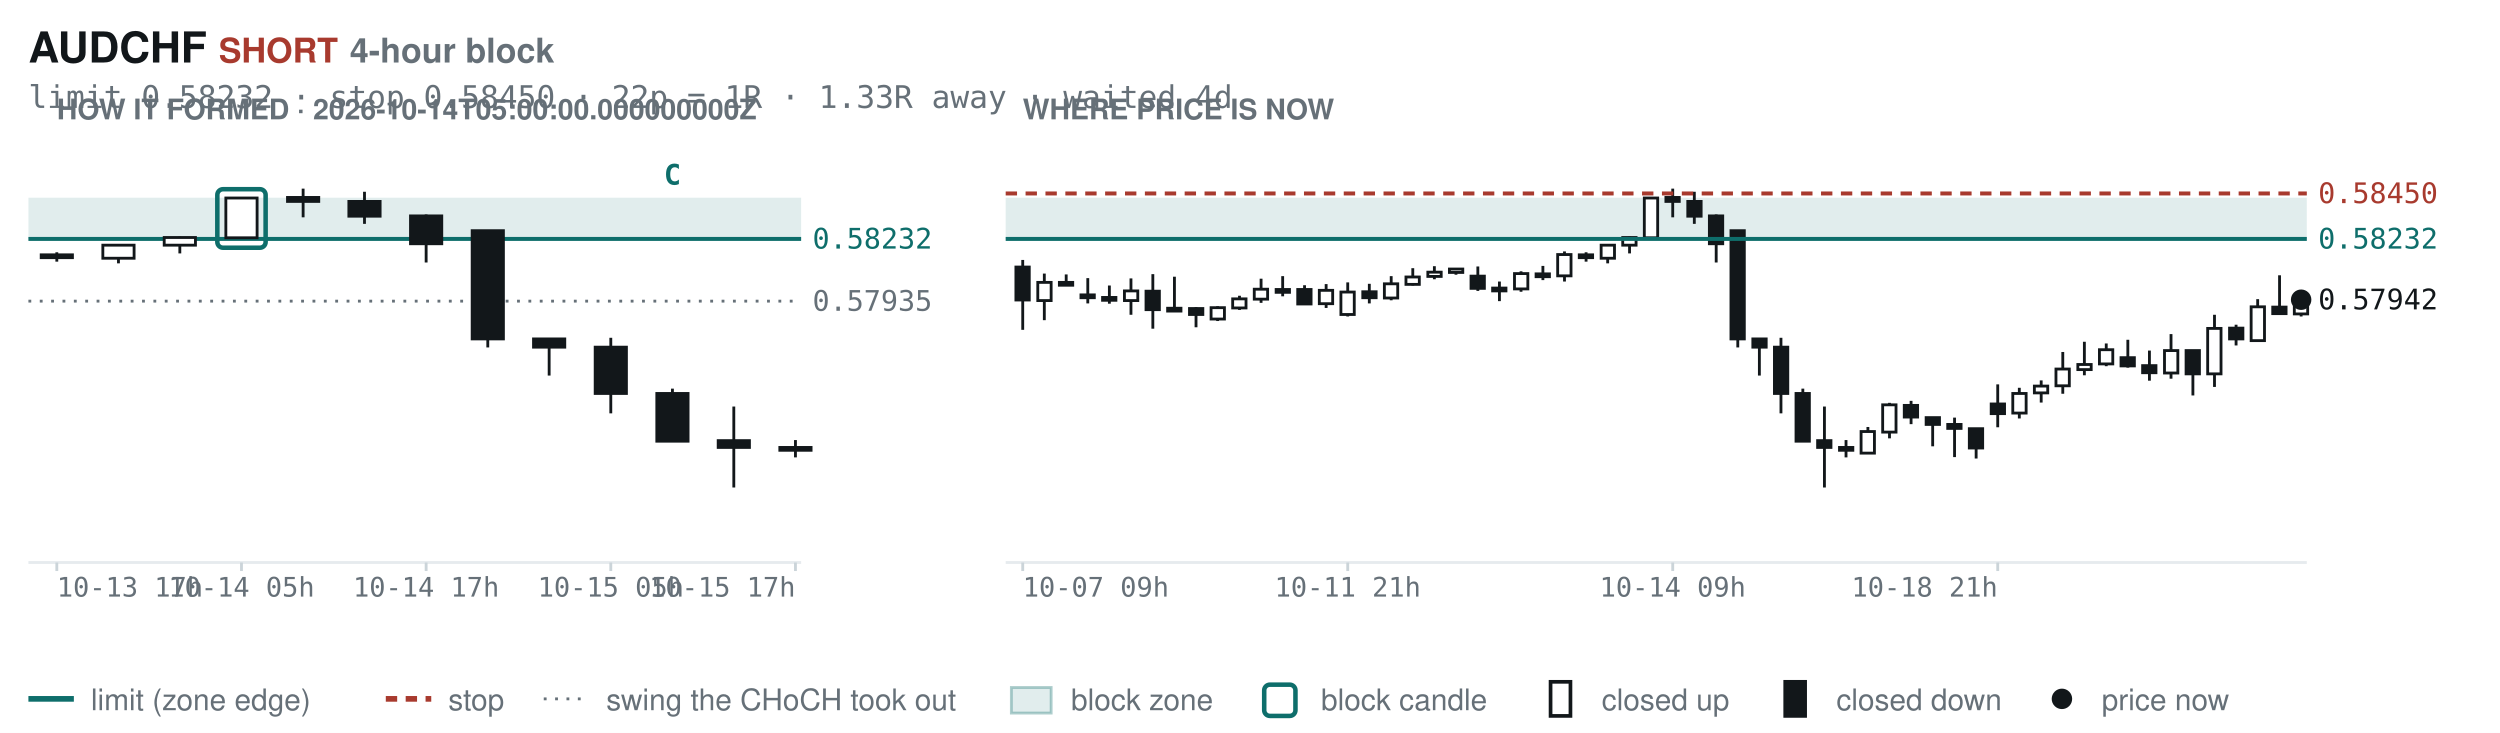
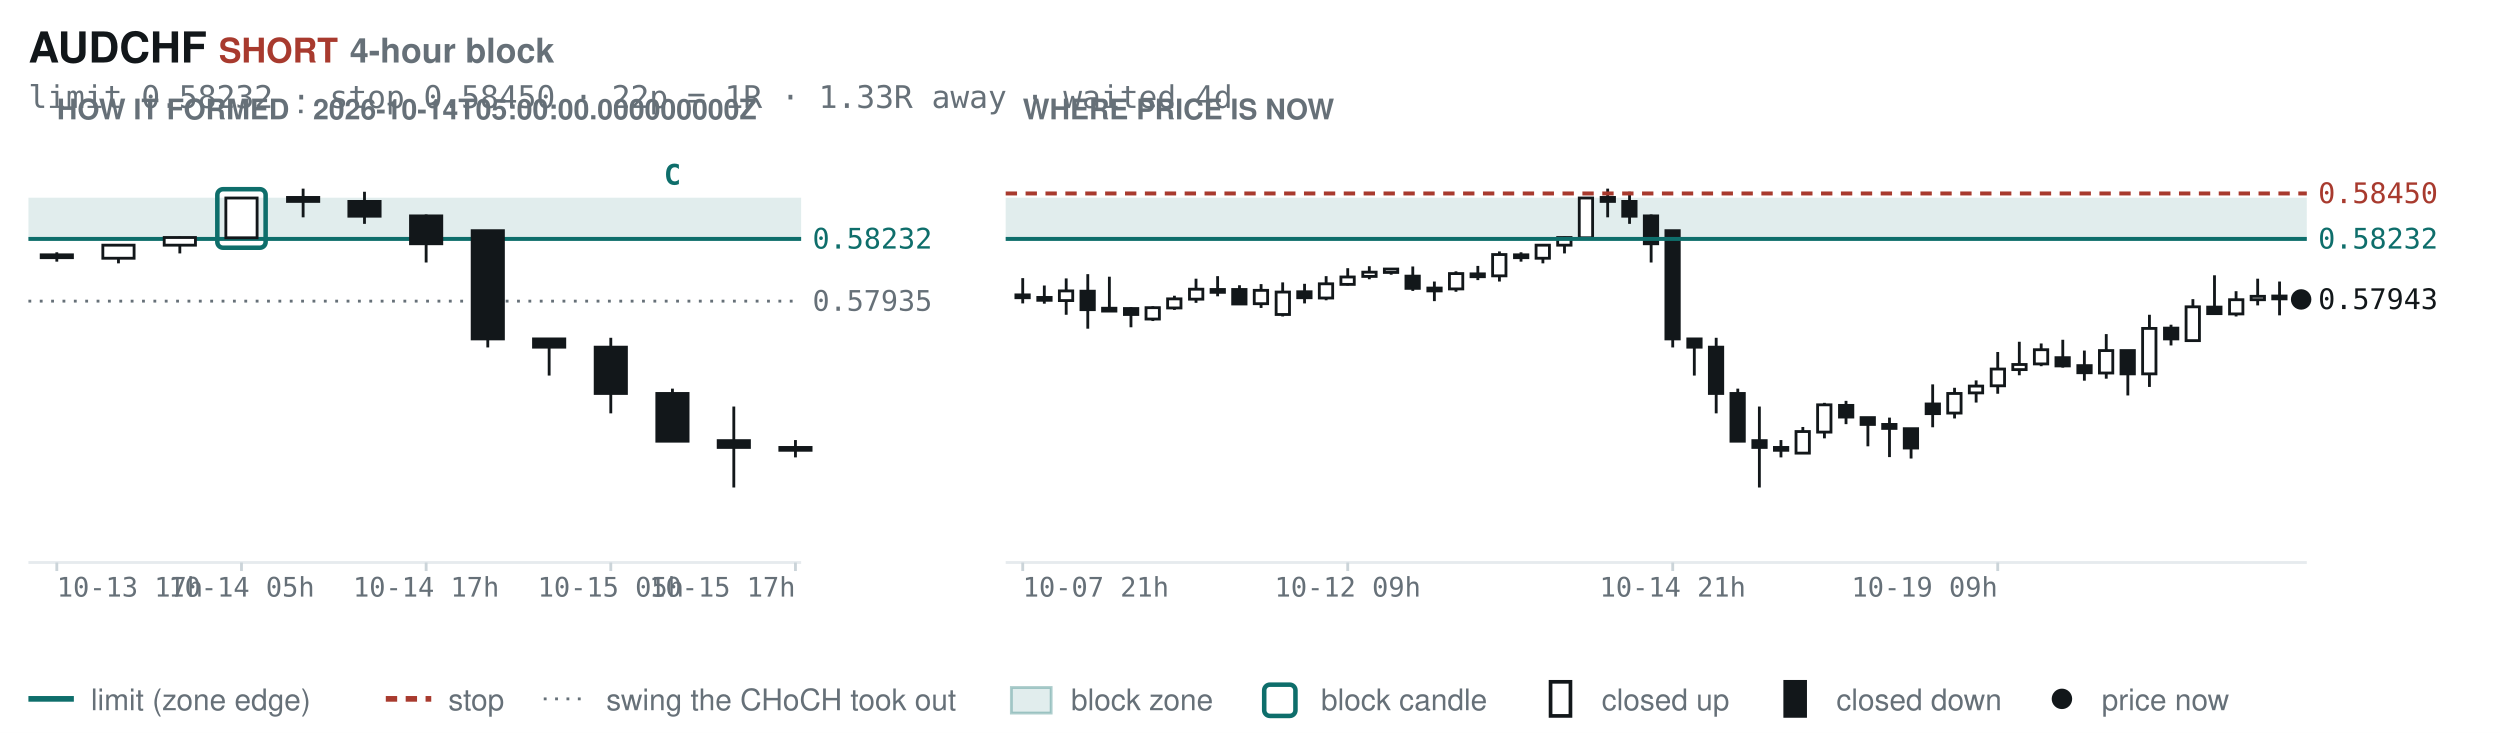
<svg xmlns="http://www.w3.org/2000/svg" viewBox="0 0 880 258" width="880" height="258" role="img" aria-label="AUDCHF short order block: the candles that formed it, and where price is now">
  <rect width="880" height="258" fill="#FFFFFF" />
  <text x="10" y="22" fill="#12171A" font-family="system-ui,-apple-system,Segoe UI,Helvetica,Arial,sans-serif" font-size="15" font-weight="700">AUDCHF <tspan fill="#A83A2E" font-size="12">SHORT</tspan>
    <tspan fill="#667078" font-size="12">4-hour block</tspan>
  </text>
  <text x="10" y="38" fill="#667078" font-family="ui-monospace,SFMono-Regular,Menlo,Consolas,monospace" font-size="11">limit 0.58232 · stop 0.58450 · 22p = 1R · 1.33R away · waited 4d</text>
  <text x="20" y="42" fill="#667078" font-family="system-ui,-apple-system,Segoe UI,Helvetica,Arial,sans-serif" font-size="10" font-weight="600">HOW IT FORMED · 2026-10-14T05:00:00.000000000Z</text>
  <text x="360" y="42" fill="#667078" font-family="system-ui,-apple-system,Segoe UI,Helvetica,Arial,sans-serif" font-size="10" font-weight="600">WHERE PRICE IS NOW</text>
  <rect x="10.0" y="69.6" width="272.0" height="14.6" fill="#0E6E6B1F" />
  <line x1="10.0" y1="106.0" x2="282.0" y2="106.0" stroke="#667078" stroke-width="1" stroke-dasharray="1 3" />
  <line x1="10.0" y1="84.1" x2="282.0" y2="84.1" stroke="#0E6E6B" stroke-width="1.4" />
  <line x1="20.0" y1="88.8" x2="20.0" y2="92.1" stroke="#12171A" stroke-width="1" />
  <rect x="14.5" y="89.7" width="11.0" height="1.0" fill="#12171A" stroke="#12171A" stroke-width="1" />
  <line x1="41.7" y1="86.2" x2="41.7" y2="92.7" stroke="#12171A" stroke-width="1" />
  <rect x="36.2" y="86.3" width="11.0" height="4.6" fill="#FFFFFF" stroke="#12171A" stroke-width="1" />
  <line x1="63.3" y1="83.3" x2="63.3" y2="89.2" stroke="#12171A" stroke-width="1" />
  <rect x="57.8" y="83.6" width="11.0" height="2.7" fill="#FFFFFF" stroke="#12171A" stroke-width="1" />
  <line x1="85.0" y1="69.6" x2="85.0" y2="84.1" stroke="#12171A" stroke-width="1" />
  <rect x="79.5" y="69.7" width="11.0" height="14.0" fill="#FFFFFF" stroke="#12171A" stroke-width="1" />
  <line x1="106.7" y1="66.4" x2="106.7" y2="76.5" stroke="#12171A" stroke-width="1" />
  <rect x="101.2" y="69.5" width="11.0" height="1.4" fill="#12171A" stroke="#12171A" stroke-width="1" />
  <line x1="128.3" y1="67.5" x2="128.3" y2="78.8" stroke="#12171A" stroke-width="1" />
  <rect x="122.8" y="70.9" width="11.0" height="5.2" fill="#12171A" stroke="#12171A" stroke-width="1" />
  <line x1="150.0" y1="75.5" x2="150.0" y2="92.4" stroke="#12171A" stroke-width="1" />
  <rect x="144.5" y="76.0" width="11.0" height="9.8" fill="#12171A" stroke="#12171A" stroke-width="1" />
  <line x1="171.7" y1="81.2" x2="171.7" y2="122.3" stroke="#12171A" stroke-width="1" />
  <rect x="166.2" y="81.2" width="11.0" height="38.1" fill="#12171A" stroke="#12171A" stroke-width="1" />
  <line x1="193.3" y1="119.3" x2="193.3" y2="132.2" stroke="#12171A" stroke-width="1" />
  <rect x="187.8" y="119.3" width="11.0" height="2.9" fill="#12171A" stroke="#12171A" stroke-width="1" />
  <line x1="215.0" y1="118.9" x2="215.0" y2="145.5" stroke="#12171A" stroke-width="1" />
  <rect x="209.5" y="122.2" width="11.0" height="16.3" fill="#12171A" stroke="#12171A" stroke-width="1" />
  <line x1="236.7" y1="136.8" x2="236.7" y2="155.3" stroke="#12171A" stroke-width="1" />
  <rect x="231.2" y="138.5" width="11.0" height="16.8" fill="#12171A" stroke="#12171A" stroke-width="1" />
  <line x1="258.3" y1="143.1" x2="258.3" y2="171.6" stroke="#12171A" stroke-width="1" />
  <rect x="252.8" y="155.1" width="11.0" height="2.4" fill="#12171A" stroke="#12171A" stroke-width="1" />
  <line x1="280.0" y1="154.9" x2="280.0" y2="161.0" stroke="#12171A" stroke-width="1" />
  <rect x="274.5" y="157.5" width="11.0" height="1.0" fill="#12171A" stroke="#12171A" stroke-width="1" />
  <rect x="76.5" y="66.6" width="17.0" height="20.6" fill="none" stroke="#0E6E6B" stroke-width="1.6" rx="2" />
  <text x="236.7" y="65" fill="#0E6E6B" text-anchor="middle" font-family="ui-monospace,SFMono-Regular,Menlo,Consolas,monospace" font-size="10" font-weight="700">C</text>
  <line x1="10.0" y1="198.0" x2="282.0" y2="198.0" stroke="#E6EBEE" stroke-width="1" />
  <line x1="20.0" y1="198.0" x2="20.0" y2="201.0" stroke="#CBD4D9" stroke-width="1" />
  <text x="20.0" y="210.0" fill="#667078" text-anchor="start" font-family="ui-monospace,SFMono-Regular,Menlo,Consolas,monospace" font-size="9.5">10-13 17h</text>
  <line x1="85.0" y1="198.0" x2="85.0" y2="201.0" stroke="#CBD4D9" stroke-width="1" />
  <text x="85.0" y="210.0" fill="#667078" text-anchor="middle" font-family="ui-monospace,SFMono-Regular,Menlo,Consolas,monospace" font-size="9.5">10-14 05h</text>
  <line x1="150.0" y1="198.0" x2="150.0" y2="201.0" stroke="#CBD4D9" stroke-width="1" />
  <text x="150.0" y="210.0" fill="#667078" text-anchor="middle" font-family="ui-monospace,SFMono-Regular,Menlo,Consolas,monospace" font-size="9.5">10-14 17h</text>
  <line x1="215.0" y1="198.0" x2="215.0" y2="201.0" stroke="#CBD4D9" stroke-width="1" />
  <text x="215.0" y="210.0" fill="#667078" text-anchor="middle" font-family="ui-monospace,SFMono-Regular,Menlo,Consolas,monospace" font-size="9.5">10-15 05h</text>
  <line x1="280.0" y1="198.0" x2="280.0" y2="201.0" stroke="#CBD4D9" stroke-width="1" />
  <text x="280.0" y="210.0" fill="#667078" text-anchor="end" font-family="ui-monospace,SFMono-Regular,Menlo,Consolas,monospace" font-size="9.5">10-15 17h</text>
  <text x="286.0" y="87.5" fill="#0E6E6B" font-family="ui-monospace,SFMono-Regular,Menlo,Consolas,monospace" font-size="10">0.58232</text>
  <text x="286.0" y="109.4" fill="#667078" font-family="ui-monospace,SFMono-Regular,Menlo,Consolas,monospace" font-size="10">0.57935</text>
  <rect x="354.0" y="69.6" width="458.0" height="14.6" fill="#0E6E6B1F" />
-   <line x1="360.0" y1="91.5" x2="360.0" y2="116.1" stroke="#12171A" stroke-width="1" />
-   <rect x="357.6" y="94.0" width="4.7" height="11.6" fill="#12171A" stroke="#12171A" stroke-width="1" />
-   <line x1="367.6" y1="96.3" x2="367.6" y2="112.7" stroke="#12171A" stroke-width="1" />
-   <rect x="365.3" y="99.4" width="4.7" height="6.4" fill="#FFFFFF" stroke="#12171A" stroke-width="1" />
-   <line x1="375.3" y1="96.6" x2="375.3" y2="100.5" stroke="#12171A" stroke-width="1" />
-   <rect x="372.9" y="99.4" width="4.7" height="1.0" fill="#12171A" stroke="#12171A" stroke-width="1" />
-   <line x1="382.9" y1="97.9" x2="382.9" y2="106.8" stroke="#12171A" stroke-width="1" />
-   <rect x="380.5" y="103.8" width="4.7" height="1.0" fill="#12171A" stroke="#12171A" stroke-width="1" />
-   <line x1="390.5" y1="100.5" x2="390.5" y2="106.9" stroke="#12171A" stroke-width="1" />
-   <rect x="388.1" y="104.7" width="4.7" height="1.0" fill="#12171A" stroke="#12171A" stroke-width="1" />
-   <line x1="398.1" y1="98.0" x2="398.1" y2="110.8" stroke="#12171A" stroke-width="1" />
-   <rect x="395.8" y="102.4" width="4.7" height="3.4" fill="#FFFFFF" stroke="#12171A" stroke-width="1" />
-   <line x1="405.8" y1="96.5" x2="405.8" y2="115.7" stroke="#12171A" stroke-width="1" />
-   <rect x="403.4" y="102.5" width="4.7" height="6.5" fill="#12171A" stroke="#12171A" stroke-width="1" />
-   <line x1="413.4" y1="97.4" x2="413.4" y2="109.6" stroke="#12171A" stroke-width="1" />
-   <rect x="411.0" y="108.5" width="4.7" height="1.0" fill="#FFFFFF" stroke="#12171A" stroke-width="1" />
-   <line x1="421.0" y1="108.1" x2="421.0" y2="115.2" stroke="#12171A" stroke-width="1" />
-   <rect x="418.7" y="108.6" width="4.7" height="2.1" fill="#12171A" stroke="#12171A" stroke-width="1" />
-   <line x1="428.6" y1="107.8" x2="428.6" y2="113.0" stroke="#12171A" stroke-width="1" />
-   <rect x="426.3" y="108.3" width="4.7" height="4.0" fill="#FFFFFF" stroke="#12171A" stroke-width="1" />
-   <line x1="436.3" y1="104.1" x2="436.3" y2="109.1" stroke="#12171A" stroke-width="1" />
-   <rect x="433.9" y="105.2" width="4.7" height="3.2" fill="#FFFFFF" stroke="#12171A" stroke-width="1" />
-   <line x1="443.9" y1="98.1" x2="443.9" y2="106.6" stroke="#12171A" stroke-width="1" />
-   <rect x="441.5" y="101.8" width="4.7" height="3.5" fill="#FFFFFF" stroke="#12171A" stroke-width="1" />
-   <line x1="451.5" y1="97.2" x2="451.5" y2="104.3" stroke="#12171A" stroke-width="1" />
-   <rect x="449.2" y="101.9" width="4.7" height="1.0" fill="#FFFFFF" stroke="#12171A" stroke-width="1" />
-   <line x1="459.2" y1="100.4" x2="459.2" y2="107.2" stroke="#12171A" stroke-width="1" />
-   <rect x="456.8" y="101.9" width="4.7" height="5.1" fill="#12171A" stroke="#12171A" stroke-width="1" />
-   <line x1="466.8" y1="100.0" x2="466.8" y2="108.4" stroke="#12171A" stroke-width="1" />
-   <rect x="464.4" y="102.2" width="4.7" height="4.7" fill="#FFFFFF" stroke="#12171A" stroke-width="1" />
-   <line x1="474.4" y1="99.4" x2="474.4" y2="111.4" stroke="#12171A" stroke-width="1" />
-   <rect x="472.0" y="102.8" width="4.7" height="7.9" fill="#FFFFFF" stroke="#12171A" stroke-width="1" />
-   <line x1="482.0" y1="99.9" x2="482.0" y2="106.8" stroke="#12171A" stroke-width="1" />
-   <rect x="479.7" y="102.7" width="4.7" height="2.1" fill="#12171A" stroke="#12171A" stroke-width="1" />
-   <line x1="489.7" y1="97.2" x2="489.7" y2="105.7" stroke="#12171A" stroke-width="1" />
-   <rect x="487.3" y="99.9" width="4.7" height="5.0" fill="#FFFFFF" stroke="#12171A" stroke-width="1" />
-   <line x1="497.3" y1="94.4" x2="497.3" y2="100.5" stroke="#12171A" stroke-width="1" />
-   <rect x="494.9" y="97.5" width="4.7" height="2.6" fill="#FFFFFF" stroke="#12171A" stroke-width="1" />
-   <line x1="504.9" y1="93.7" x2="504.9" y2="98.3" stroke="#12171A" stroke-width="1" />
-   <rect x="502.6" y="95.8" width="4.7" height="1.5" fill="#FFFFFF" stroke="#12171A" stroke-width="1" />
-   <line x1="512.5" y1="94.6" x2="512.5" y2="96.7" stroke="#12171A" stroke-width="1" />
-   <rect x="510.2" y="94.7" width="4.7" height="1.2" fill="#FFFFFF" stroke="#12171A" stroke-width="1" />
-   <line x1="520.2" y1="93.8" x2="520.2" y2="102.4" stroke="#12171A" stroke-width="1" />
-   <rect x="517.8" y="97.2" width="4.7" height="4.3" fill="#12171A" stroke="#12171A" stroke-width="1" />
-   <line x1="527.8" y1="99.1" x2="527.8" y2="106.0" stroke="#12171A" stroke-width="1" />
-   <rect x="525.4" y="101.4" width="4.7" height="1.0" fill="#12171A" stroke="#12171A" stroke-width="1" />
-   <line x1="535.4" y1="95.5" x2="535.4" y2="102.7" stroke="#12171A" stroke-width="1" />
-   <rect x="533.1" y="96.3" width="4.7" height="5.4" fill="#FFFFFF" stroke="#12171A" stroke-width="1" />
-   <line x1="543.1" y1="93.6" x2="543.1" y2="98.6" stroke="#12171A" stroke-width="1" />
-   <rect x="540.7" y="96.4" width="4.7" height="1.0" fill="#12171A" stroke="#12171A" stroke-width="1" />
-   <line x1="550.7" y1="88.5" x2="550.7" y2="99.1" stroke="#12171A" stroke-width="1" />
-   <rect x="548.3" y="89.6" width="4.7" height="7.5" fill="#FFFFFF" stroke="#12171A" stroke-width="1" />
-   <line x1="558.3" y1="88.8" x2="558.3" y2="92.1" stroke="#12171A" stroke-width="1" />
-   <rect x="555.9" y="89.7" width="4.7" height="1.0" fill="#12171A" stroke="#12171A" stroke-width="1" />
-   <line x1="565.9" y1="86.2" x2="565.9" y2="92.7" stroke="#12171A" stroke-width="1" />
-   <rect x="563.6" y="86.3" width="4.7" height="4.6" fill="#FFFFFF" stroke="#12171A" stroke-width="1" />
-   <line x1="573.6" y1="83.3" x2="573.6" y2="89.2" stroke="#12171A" stroke-width="1" />
-   <rect x="571.2" y="83.6" width="4.7" height="2.7" fill="#FFFFFF" stroke="#12171A" stroke-width="1" />
-   <line x1="581.2" y1="69.6" x2="581.2" y2="84.1" stroke="#12171A" stroke-width="1" />
-   <rect x="578.8" y="69.7" width="4.7" height="14.0" fill="#FFFFFF" stroke="#12171A" stroke-width="1" />
-   <line x1="588.8" y1="66.4" x2="588.8" y2="76.5" stroke="#12171A" stroke-width="1" />
-   <rect x="586.4" y="69.5" width="4.7" height="1.4" fill="#12171A" stroke="#12171A" stroke-width="1" />
-   <line x1="596.4" y1="67.5" x2="596.4" y2="78.8" stroke="#12171A" stroke-width="1" />
-   <rect x="594.1" y="70.9" width="4.7" height="5.2" fill="#12171A" stroke="#12171A" stroke-width="1" />
-   <line x1="604.1" y1="75.5" x2="604.1" y2="92.4" stroke="#12171A" stroke-width="1" />
-   <rect x="601.7" y="76.0" width="4.7" height="9.8" fill="#12171A" stroke="#12171A" stroke-width="1" />
-   <line x1="611.7" y1="81.2" x2="611.7" y2="122.3" stroke="#12171A" stroke-width="1" />
-   <rect x="609.3" y="81.2" width="4.7" height="38.1" fill="#12171A" stroke="#12171A" stroke-width="1" />
-   <line x1="619.3" y1="119.3" x2="619.3" y2="132.2" stroke="#12171A" stroke-width="1" />
-   <rect x="617.0" y="119.3" width="4.7" height="2.9" fill="#12171A" stroke="#12171A" stroke-width="1" />
-   <line x1="626.9" y1="118.9" x2="626.9" y2="145.5" stroke="#12171A" stroke-width="1" />
-   <rect x="624.6" y="122.2" width="4.7" height="16.3" fill="#12171A" stroke="#12171A" stroke-width="1" />
-   <line x1="634.6" y1="136.8" x2="634.6" y2="155.3" stroke="#12171A" stroke-width="1" />
-   <rect x="632.2" y="138.5" width="4.7" height="16.8" fill="#12171A" stroke="#12171A" stroke-width="1" />
-   <line x1="642.2" y1="143.1" x2="642.2" y2="171.6" stroke="#12171A" stroke-width="1" />
-   <rect x="639.8" y="155.1" width="4.7" height="2.4" fill="#12171A" stroke="#12171A" stroke-width="1" />
-   <line x1="649.8" y1="154.9" x2="649.8" y2="161.0" stroke="#12171A" stroke-width="1" />
-   <rect x="647.5" y="157.5" width="4.7" height="1.0" fill="#12171A" stroke="#12171A" stroke-width="1" />
-   <line x1="657.5" y1="150.3" x2="657.5" y2="159.8" stroke="#12171A" stroke-width="1" />
-   <rect x="655.1" y="151.9" width="4.7" height="7.6" fill="#FFFFFF" stroke="#12171A" stroke-width="1" />
-   <line x1="665.1" y1="141.8" x2="665.1" y2="154.3" stroke="#12171A" stroke-width="1" />
-   <rect x="662.7" y="142.5" width="4.7" height="9.6" fill="#FFFFFF" stroke="#12171A" stroke-width="1" />
-   <line x1="672.7" y1="141.1" x2="672.7" y2="149.3" stroke="#12171A" stroke-width="1" />
-   <rect x="670.3" y="142.7" width="4.7" height="4.1" fill="#12171A" stroke="#12171A" stroke-width="1" />
-   <line x1="680.3" y1="147.0" x2="680.3" y2="157.1" stroke="#12171A" stroke-width="1" />
-   <rect x="678.0" y="147.0" width="4.7" height="2.4" fill="#12171A" stroke="#12171A" stroke-width="1" />
-   <line x1="688.0" y1="147.0" x2="688.0" y2="160.9" stroke="#12171A" stroke-width="1" />
-   <rect x="685.6" y="149.4" width="4.7" height="1.4" fill="#12171A" stroke="#12171A" stroke-width="1" />
-   <line x1="695.6" y1="150.8" x2="695.6" y2="161.4" stroke="#12171A" stroke-width="1" />
-   <rect x="693.2" y="150.9" width="4.7" height="6.8" fill="#12171A" stroke="#12171A" stroke-width="1" />
-   <line x1="703.2" y1="135.3" x2="703.2" y2="150.4" stroke="#12171A" stroke-width="1" />
-   <rect x="700.9" y="142.2" width="4.7" height="3.4" fill="#12171A" stroke="#12171A" stroke-width="1" />
-   <line x1="710.8" y1="136.5" x2="710.8" y2="147.3" stroke="#12171A" stroke-width="1" />
-   <rect x="708.5" y="138.5" width="4.7" height="6.9" fill="#FFFFFF" stroke="#12171A" stroke-width="1" />
-   <line x1="718.5" y1="133.9" x2="718.5" y2="141.7" stroke="#12171A" stroke-width="1" />
-   <rect x="716.1" y="135.9" width="4.7" height="2.4" fill="#FFFFFF" stroke="#12171A" stroke-width="1" />
-   <line x1="726.1" y1="123.9" x2="726.1" y2="138.6" stroke="#12171A" stroke-width="1" />
-   <rect x="723.7" y="129.9" width="4.7" height="5.9" fill="#FFFFFF" stroke="#12171A" stroke-width="1" />
-   <line x1="733.7" y1="120.3" x2="733.7" y2="132.1" stroke="#12171A" stroke-width="1" />
-   <rect x="731.4" y="128.3" width="4.7" height="1.8" fill="#FFFFFF" stroke="#12171A" stroke-width="1" />
-   <line x1="741.4" y1="120.9" x2="741.4" y2="128.9" stroke="#12171A" stroke-width="1" />
-   <rect x="739.0" y="123.1" width="4.7" height="5.0" fill="#FFFFFF" stroke="#12171A" stroke-width="1" />
-   <line x1="749.0" y1="119.6" x2="749.0" y2="129.4" stroke="#12171A" stroke-width="1" />
-   <rect x="746.6" y="125.9" width="4.7" height="2.9" fill="#12171A" stroke="#12171A" stroke-width="1" />
-   <line x1="756.6" y1="123.4" x2="756.6" y2="134.0" stroke="#12171A" stroke-width="1" />
-   <rect x="754.2" y="128.7" width="4.7" height="2.5" fill="#12171A" stroke="#12171A" stroke-width="1" />
-   <line x1="764.2" y1="117.6" x2="764.2" y2="133.3" stroke="#12171A" stroke-width="1" />
-   <rect x="761.9" y="123.4" width="4.7" height="7.9" fill="#FFFFFF" stroke="#12171A" stroke-width="1" />
-   <line x1="771.9" y1="123.4" x2="771.9" y2="139.2" stroke="#12171A" stroke-width="1" />
-   <rect x="769.5" y="123.4" width="4.7" height="8.2" fill="#12171A" stroke="#12171A" stroke-width="1" />
-   <line x1="779.5" y1="110.8" x2="779.5" y2="136.2" stroke="#12171A" stroke-width="1" />
-   <rect x="777.1" y="115.6" width="4.7" height="16.0" fill="#FFFFFF" stroke="#12171A" stroke-width="1" />
-   <line x1="787.1" y1="114.3" x2="787.1" y2="121.6" stroke="#12171A" stroke-width="1" />
-   <rect x="784.8" y="115.5" width="4.7" height="3.8" fill="#12171A" stroke="#12171A" stroke-width="1" />
-   <line x1="794.7" y1="105.3" x2="794.7" y2="120.3" stroke="#12171A" stroke-width="1" />
-   <rect x="792.4" y="108.0" width="4.7" height="11.9" fill="#FFFFFF" stroke="#12171A" stroke-width="1" />
-   <line x1="802.4" y1="96.9" x2="802.4" y2="110.8" stroke="#12171A" stroke-width="1" />
-   <rect x="800.0" y="108.1" width="4.7" height="2.3" fill="#12171A" stroke="#12171A" stroke-width="1" />
-   <line x1="810.0" y1="102.5" x2="810.0" y2="111.4" stroke="#12171A" stroke-width="1" />
-   <rect x="807.6" y="105.5" width="4.7" height="5.0" fill="#FFFFFF" stroke="#12171A" stroke-width="1" />
+   <line x1="360.0" y1="97.9" x2="360.0" y2="106.8" stroke="#12171A" stroke-width="1" />
+   <rect x="357.6" y="103.8" width="4.7" height="1.0" fill="#12171A" stroke="#12171A" stroke-width="1" />
+   <line x1="367.6" y1="100.5" x2="367.6" y2="106.9" stroke="#12171A" stroke-width="1" />
+   <rect x="365.3" y="104.7" width="4.7" height="1.0" fill="#12171A" stroke="#12171A" stroke-width="1" />
+   <line x1="375.3" y1="98.0" x2="375.3" y2="110.8" stroke="#12171A" stroke-width="1" />
+   <rect x="372.9" y="102.4" width="4.7" height="3.4" fill="#FFFFFF" stroke="#12171A" stroke-width="1" />
+   <line x1="382.9" y1="96.5" x2="382.9" y2="115.7" stroke="#12171A" stroke-width="1" />
+   <rect x="380.5" y="102.5" width="4.7" height="6.5" fill="#12171A" stroke="#12171A" stroke-width="1" />
+   <line x1="390.5" y1="97.4" x2="390.5" y2="109.6" stroke="#12171A" stroke-width="1" />
+   <rect x="388.1" y="108.5" width="4.7" height="1.0" fill="#FFFFFF" stroke="#12171A" stroke-width="1" />
+   <line x1="398.1" y1="108.1" x2="398.1" y2="115.2" stroke="#12171A" stroke-width="1" />
+   <rect x="395.8" y="108.6" width="4.7" height="2.1" fill="#12171A" stroke="#12171A" stroke-width="1" />
+   <line x1="405.8" y1="107.8" x2="405.8" y2="113.0" stroke="#12171A" stroke-width="1" />
+   <rect x="403.4" y="108.3" width="4.7" height="4.0" fill="#FFFFFF" stroke="#12171A" stroke-width="1" />
+   <line x1="413.4" y1="104.1" x2="413.4" y2="109.1" stroke="#12171A" stroke-width="1" />
+   <rect x="411.0" y="105.2" width="4.7" height="3.2" fill="#FFFFFF" stroke="#12171A" stroke-width="1" />
+   <line x1="421.0" y1="98.1" x2="421.0" y2="106.6" stroke="#12171A" stroke-width="1" />
+   <rect x="418.7" y="101.8" width="4.7" height="3.5" fill="#FFFFFF" stroke="#12171A" stroke-width="1" />
+   <line x1="428.6" y1="97.2" x2="428.6" y2="104.3" stroke="#12171A" stroke-width="1" />
+   <rect x="426.3" y="101.9" width="4.7" height="1.0" fill="#FFFFFF" stroke="#12171A" stroke-width="1" />
+   <line x1="436.3" y1="100.4" x2="436.3" y2="107.2" stroke="#12171A" stroke-width="1" />
+   <rect x="433.9" y="101.9" width="4.7" height="5.1" fill="#12171A" stroke="#12171A" stroke-width="1" />
+   <line x1="443.9" y1="100.0" x2="443.9" y2="108.4" stroke="#12171A" stroke-width="1" />
+   <rect x="441.5" y="102.2" width="4.7" height="4.7" fill="#FFFFFF" stroke="#12171A" stroke-width="1" />
+   <line x1="451.5" y1="99.4" x2="451.5" y2="111.4" stroke="#12171A" stroke-width="1" />
+   <rect x="449.2" y="102.8" width="4.7" height="7.9" fill="#FFFFFF" stroke="#12171A" stroke-width="1" />
+   <line x1="459.2" y1="99.9" x2="459.2" y2="106.8" stroke="#12171A" stroke-width="1" />
+   <rect x="456.8" y="102.7" width="4.7" height="2.1" fill="#12171A" stroke="#12171A" stroke-width="1" />
+   <line x1="466.8" y1="97.2" x2="466.8" y2="105.7" stroke="#12171A" stroke-width="1" />
+   <rect x="464.4" y="99.9" width="4.7" height="5.0" fill="#FFFFFF" stroke="#12171A" stroke-width="1" />
+   <line x1="474.4" y1="94.4" x2="474.4" y2="100.5" stroke="#12171A" stroke-width="1" />
+   <rect x="472.0" y="97.5" width="4.7" height="2.6" fill="#FFFFFF" stroke="#12171A" stroke-width="1" />
+   <line x1="482.0" y1="93.7" x2="482.0" y2="98.3" stroke="#12171A" stroke-width="1" />
+   <rect x="479.7" y="95.8" width="4.7" height="1.5" fill="#FFFFFF" stroke="#12171A" stroke-width="1" />
+   <line x1="489.7" y1="94.6" x2="489.7" y2="96.7" stroke="#12171A" stroke-width="1" />
+   <rect x="487.3" y="94.7" width="4.7" height="1.2" fill="#FFFFFF" stroke="#12171A" stroke-width="1" />
+   <line x1="497.3" y1="93.8" x2="497.3" y2="102.4" stroke="#12171A" stroke-width="1" />
+   <rect x="494.9" y="97.2" width="4.7" height="4.3" fill="#12171A" stroke="#12171A" stroke-width="1" />
+   <line x1="504.9" y1="99.1" x2="504.9" y2="106.0" stroke="#12171A" stroke-width="1" />
+   <rect x="502.6" y="101.4" width="4.7" height="1.0" fill="#12171A" stroke="#12171A" stroke-width="1" />
+   <line x1="512.5" y1="95.5" x2="512.5" y2="102.7" stroke="#12171A" stroke-width="1" />
+   <rect x="510.2" y="96.3" width="4.7" height="5.4" fill="#FFFFFF" stroke="#12171A" stroke-width="1" />
+   <line x1="520.2" y1="93.6" x2="520.2" y2="98.6" stroke="#12171A" stroke-width="1" />
+   <rect x="517.8" y="96.4" width="4.7" height="1.0" fill="#12171A" stroke="#12171A" stroke-width="1" />
+   <line x1="527.8" y1="88.5" x2="527.8" y2="99.1" stroke="#12171A" stroke-width="1" />
+   <rect x="525.4" y="89.6" width="4.7" height="7.5" fill="#FFFFFF" stroke="#12171A" stroke-width="1" />
+   <line x1="535.4" y1="88.8" x2="535.4" y2="92.1" stroke="#12171A" stroke-width="1" />
+   <rect x="533.1" y="89.7" width="4.7" height="1.0" fill="#12171A" stroke="#12171A" stroke-width="1" />
+   <line x1="543.1" y1="86.2" x2="543.1" y2="92.7" stroke="#12171A" stroke-width="1" />
+   <rect x="540.7" y="86.3" width="4.7" height="4.6" fill="#FFFFFF" stroke="#12171A" stroke-width="1" />
+   <line x1="550.7" y1="83.3" x2="550.7" y2="89.2" stroke="#12171A" stroke-width="1" />
+   <rect x="548.3" y="83.6" width="4.7" height="2.7" fill="#FFFFFF" stroke="#12171A" stroke-width="1" />
+   <line x1="558.3" y1="69.6" x2="558.3" y2="84.1" stroke="#12171A" stroke-width="1" />
+   <rect x="555.9" y="69.7" width="4.7" height="14.0" fill="#FFFFFF" stroke="#12171A" stroke-width="1" />
+   <line x1="565.9" y1="66.4" x2="565.9" y2="76.5" stroke="#12171A" stroke-width="1" />
+   <rect x="563.6" y="69.5" width="4.7" height="1.4" fill="#12171A" stroke="#12171A" stroke-width="1" />
+   <line x1="573.6" y1="67.5" x2="573.6" y2="78.8" stroke="#12171A" stroke-width="1" />
+   <rect x="571.2" y="70.9" width="4.7" height="5.2" fill="#12171A" stroke="#12171A" stroke-width="1" />
+   <line x1="581.2" y1="75.5" x2="581.2" y2="92.4" stroke="#12171A" stroke-width="1" />
+   <rect x="578.8" y="76.0" width="4.7" height="9.8" fill="#12171A" stroke="#12171A" stroke-width="1" />
+   <line x1="588.8" y1="81.2" x2="588.8" y2="122.3" stroke="#12171A" stroke-width="1" />
+   <rect x="586.4" y="81.2" width="4.7" height="38.1" fill="#12171A" stroke="#12171A" stroke-width="1" />
+   <line x1="596.4" y1="119.3" x2="596.4" y2="132.2" stroke="#12171A" stroke-width="1" />
+   <rect x="594.1" y="119.3" width="4.7" height="2.9" fill="#12171A" stroke="#12171A" stroke-width="1" />
+   <line x1="604.1" y1="118.9" x2="604.1" y2="145.5" stroke="#12171A" stroke-width="1" />
+   <rect x="601.7" y="122.2" width="4.7" height="16.3" fill="#12171A" stroke="#12171A" stroke-width="1" />
+   <line x1="611.7" y1="136.8" x2="611.7" y2="155.3" stroke="#12171A" stroke-width="1" />
+   <rect x="609.3" y="138.5" width="4.7" height="16.8" fill="#12171A" stroke="#12171A" stroke-width="1" />
+   <line x1="619.3" y1="143.1" x2="619.3" y2="171.6" stroke="#12171A" stroke-width="1" />
+   <rect x="617.0" y="155.1" width="4.7" height="2.4" fill="#12171A" stroke="#12171A" stroke-width="1" />
+   <line x1="626.9" y1="154.9" x2="626.9" y2="161.0" stroke="#12171A" stroke-width="1" />
+   <rect x="624.6" y="157.5" width="4.7" height="1.0" fill="#12171A" stroke="#12171A" stroke-width="1" />
+   <line x1="634.6" y1="150.3" x2="634.6" y2="159.8" stroke="#12171A" stroke-width="1" />
+   <rect x="632.2" y="151.9" width="4.7" height="7.6" fill="#FFFFFF" stroke="#12171A" stroke-width="1" />
+   <line x1="642.2" y1="141.8" x2="642.2" y2="154.3" stroke="#12171A" stroke-width="1" />
+   <rect x="639.8" y="142.5" width="4.7" height="9.6" fill="#FFFFFF" stroke="#12171A" stroke-width="1" />
+   <line x1="649.8" y1="141.1" x2="649.8" y2="149.3" stroke="#12171A" stroke-width="1" />
+   <rect x="647.5" y="142.7" width="4.7" height="4.1" fill="#12171A" stroke="#12171A" stroke-width="1" />
+   <line x1="657.5" y1="147.0" x2="657.5" y2="157.1" stroke="#12171A" stroke-width="1" />
+   <rect x="655.1" y="147.0" width="4.7" height="2.4" fill="#12171A" stroke="#12171A" stroke-width="1" />
+   <line x1="665.1" y1="147.0" x2="665.1" y2="160.9" stroke="#12171A" stroke-width="1" />
+   <rect x="662.7" y="149.4" width="4.7" height="1.4" fill="#12171A" stroke="#12171A" stroke-width="1" />
+   <line x1="672.7" y1="150.8" x2="672.7" y2="161.4" stroke="#12171A" stroke-width="1" />
+   <rect x="670.3" y="150.9" width="4.7" height="6.8" fill="#12171A" stroke="#12171A" stroke-width="1" />
+   <line x1="680.3" y1="135.3" x2="680.3" y2="150.4" stroke="#12171A" stroke-width="1" />
+   <rect x="678.0" y="142.2" width="4.7" height="3.4" fill="#12171A" stroke="#12171A" stroke-width="1" />
+   <line x1="688.0" y1="136.5" x2="688.0" y2="147.3" stroke="#12171A" stroke-width="1" />
+   <rect x="685.6" y="138.5" width="4.7" height="6.9" fill="#FFFFFF" stroke="#12171A" stroke-width="1" />
+   <line x1="695.6" y1="133.9" x2="695.6" y2="141.7" stroke="#12171A" stroke-width="1" />
+   <rect x="693.2" y="135.9" width="4.7" height="2.4" fill="#FFFFFF" stroke="#12171A" stroke-width="1" />
+   <line x1="703.2" y1="123.9" x2="703.2" y2="138.6" stroke="#12171A" stroke-width="1" />
+   <rect x="700.9" y="129.9" width="4.7" height="5.9" fill="#FFFFFF" stroke="#12171A" stroke-width="1" />
+   <line x1="710.8" y1="120.3" x2="710.8" y2="132.1" stroke="#12171A" stroke-width="1" />
+   <rect x="708.5" y="128.3" width="4.7" height="1.8" fill="#FFFFFF" stroke="#12171A" stroke-width="1" />
+   <line x1="718.5" y1="120.9" x2="718.5" y2="128.9" stroke="#12171A" stroke-width="1" />
+   <rect x="716.1" y="123.1" width="4.7" height="5.0" fill="#FFFFFF" stroke="#12171A" stroke-width="1" />
+   <line x1="726.1" y1="119.6" x2="726.1" y2="129.4" stroke="#12171A" stroke-width="1" />
+   <rect x="723.7" y="125.9" width="4.7" height="2.9" fill="#12171A" stroke="#12171A" stroke-width="1" />
+   <line x1="733.7" y1="123.4" x2="733.7" y2="134.0" stroke="#12171A" stroke-width="1" />
+   <rect x="731.4" y="128.7" width="4.7" height="2.5" fill="#12171A" stroke="#12171A" stroke-width="1" />
+   <line x1="741.4" y1="117.6" x2="741.4" y2="133.3" stroke="#12171A" stroke-width="1" />
+   <rect x="739.0" y="123.4" width="4.7" height="7.9" fill="#FFFFFF" stroke="#12171A" stroke-width="1" />
+   <line x1="749.0" y1="123.4" x2="749.0" y2="139.2" stroke="#12171A" stroke-width="1" />
+   <rect x="746.6" y="123.4" width="4.7" height="8.2" fill="#12171A" stroke="#12171A" stroke-width="1" />
+   <line x1="756.6" y1="110.8" x2="756.6" y2="136.2" stroke="#12171A" stroke-width="1" />
+   <rect x="754.2" y="115.6" width="4.7" height="16.0" fill="#FFFFFF" stroke="#12171A" stroke-width="1" />
+   <line x1="764.2" y1="114.3" x2="764.2" y2="121.6" stroke="#12171A" stroke-width="1" />
+   <rect x="761.9" y="115.5" width="4.7" height="3.8" fill="#12171A" stroke="#12171A" stroke-width="1" />
+   <line x1="771.9" y1="105.3" x2="771.9" y2="120.3" stroke="#12171A" stroke-width="1" />
+   <rect x="769.5" y="108.0" width="4.7" height="11.9" fill="#FFFFFF" stroke="#12171A" stroke-width="1" />
+   <line x1="779.5" y1="96.9" x2="779.5" y2="110.8" stroke="#12171A" stroke-width="1" />
+   <rect x="777.1" y="108.1" width="4.7" height="2.3" fill="#12171A" stroke="#12171A" stroke-width="1" />
+   <line x1="787.1" y1="102.5" x2="787.1" y2="111.4" stroke="#12171A" stroke-width="1" />
+   <rect x="784.8" y="105.5" width="4.7" height="5.0" fill="#FFFFFF" stroke="#12171A" stroke-width="1" />
+   <line x1="794.7" y1="98.1" x2="794.7" y2="107.5" stroke="#12171A" stroke-width="1" />
+   <rect x="792.4" y="104.3" width="4.7" height="1.2" fill="#FFFFFF" stroke="#12171A" stroke-width="1" />
+   <line x1="802.4" y1="99.1" x2="802.4" y2="111.0" stroke="#12171A" stroke-width="1" />
+   <rect x="800.0" y="104.2" width="4.7" height="1.0" fill="#FFFFFF" stroke="#12171A" stroke-width="1" />
+   <line x1="810.0" y1="102.2" x2="810.0" y2="106.1" stroke="#12171A" stroke-width="1" />
+   <rect x="807.6" y="104.3" width="4.7" height="1.1" fill="#12171A" stroke="#12171A" stroke-width="1" />
  <line x1="354.0" y1="84.1" x2="812.0" y2="84.1" stroke="#0E6E6B" stroke-width="1.4" />
  <line x1="354.0" y1="68.1" x2="812.0" y2="68.1" stroke="#A83A2E" stroke-width="1.4" stroke-dasharray="4 3" />
-   <circle cx="810.0" cy="105.5" r="3.6" fill="#12171A" />
+   <circle cx="810.0" cy="105.4" r="3.6" fill="#12171A" />
  <line x1="354.0" y1="198.0" x2="812.0" y2="198.0" stroke="#E6EBEE" stroke-width="1" />
  <line x1="360.0" y1="198.0" x2="360.0" y2="201.0" stroke="#CBD4D9" stroke-width="1" />
-   <text x="360.0" y="210.0" fill="#667078" text-anchor="start" font-family="ui-monospace,SFMono-Regular,Menlo,Consolas,monospace" font-size="9.5">10-07 09h</text>
+   <text x="360.0" y="210.0" fill="#667078" text-anchor="start" font-family="ui-monospace,SFMono-Regular,Menlo,Consolas,monospace" font-size="9.5">10-07 21h</text>
  <line x1="474.4" y1="198.0" x2="474.4" y2="201.0" stroke="#CBD4D9" stroke-width="1" />
-   <text x="474.4" y="210.0" fill="#667078" text-anchor="middle" font-family="ui-monospace,SFMono-Regular,Menlo,Consolas,monospace" font-size="9.5">10-11 21h</text>
+   <text x="474.4" y="210.0" fill="#667078" text-anchor="middle" font-family="ui-monospace,SFMono-Regular,Menlo,Consolas,monospace" font-size="9.5">10-12 09h</text>
  <line x1="588.8" y1="198.0" x2="588.8" y2="201.0" stroke="#CBD4D9" stroke-width="1" />
-   <text x="588.8" y="210.0" fill="#667078" text-anchor="middle" font-family="ui-monospace,SFMono-Regular,Menlo,Consolas,monospace" font-size="9.5">10-14 09h</text>
+   <text x="588.8" y="210.0" fill="#667078" text-anchor="middle" font-family="ui-monospace,SFMono-Regular,Menlo,Consolas,monospace" font-size="9.5">10-14 21h</text>
  <line x1="703.2" y1="198.0" x2="703.2" y2="201.0" stroke="#CBD4D9" stroke-width="1" />
-   <text x="703.2" y="210.0" fill="#667078" text-anchor="end" font-family="ui-monospace,SFMono-Regular,Menlo,Consolas,monospace" font-size="9.5">10-18 21h</text>
+   <text x="703.2" y="210.0" fill="#667078" text-anchor="end" font-family="ui-monospace,SFMono-Regular,Menlo,Consolas,monospace" font-size="9.5">10-19 09h</text>
  <text x="816.0" y="87.5" fill="#0E6E6B" font-family="ui-monospace,SFMono-Regular,Menlo,Consolas,monospace" font-size="10">0.58232</text>
  <text x="816.0" y="71.5" fill="#A83A2E" font-family="ui-monospace,SFMono-Regular,Menlo,Consolas,monospace" font-size="10">0.58450</text>
-   <text x="816.0" y="108.9" fill="#12171A" font-family="ui-monospace,SFMono-Regular,Menlo,Consolas,monospace" font-size="10">0.57942</text>
+   <text x="816.0" y="108.8" fill="#12171A" font-family="ui-monospace,SFMono-Regular,Menlo,Consolas,monospace" font-size="10">0.57943</text>
  <g transform="translate(10.0,242)">
    <line x1="0" y1="4" x2="16" y2="4" stroke="#0E6E6B" stroke-width="2" />
    <text x="22" y="8" fill="#667078" font-family="system-ui,-apple-system,Segoe UI,Helvetica,Arial,sans-serif" font-size="10.5">limit (zone edge)</text>
  </g>
  <g transform="translate(135.8,242)">
    <line x1="0" y1="4" x2="16" y2="4" stroke="#A83A2E" stroke-width="2" stroke-dasharray="4 3" />
    <text x="22" y="8" fill="#667078" font-family="system-ui,-apple-system,Segoe UI,Helvetica,Arial,sans-serif" font-size="10.5">stop</text>
  </g>
  <g transform="translate(191.4,242)">
    <line x1="0" y1="4" x2="16" y2="4" stroke="#667078" stroke-width="1" stroke-dasharray="1 3" />
    <text x="22" y="8" fill="#667078" font-family="system-ui,-apple-system,Segoe UI,Helvetica,Arial,sans-serif" font-size="10.5">swing the CHoCH took out</text>
  </g>
  <g transform="translate(355.0,242)">
    <rect x="1" y="0" width="14" height="9" fill="#0E6E6B1F" stroke="#0E6E6B55" />
    <text x="22" y="8" fill="#667078" font-family="system-ui,-apple-system,Segoe UI,Helvetica,Arial,sans-serif" font-size="10.5">block zone</text>
  </g>
  <g transform="translate(443.0,242)">
    <rect x="2" y="-1" width="11" height="11" fill="none" stroke="#0E6E6B" stroke-width="1.6" rx="2" />
    <text x="22" y="8" fill="#667078" font-family="system-ui,-apple-system,Segoe UI,Helvetica,Arial,sans-serif" font-size="10.5">block candle</text>
  </g>
  <g transform="translate(541.8,242)">
    <rect x="4" y="-2" width="7" height="12" fill="#FFFFFF" stroke="#12171A" stroke-width="1.3" />
    <text x="22" y="8" fill="#667078" font-family="system-ui,-apple-system,Segoe UI,Helvetica,Arial,sans-serif" font-size="10.5">closed up</text>
  </g>
  <g transform="translate(624.4,242)">
    <rect x="4" y="-2" width="7" height="12" fill="#12171A" stroke="#12171A" stroke-width="1.3" />
    <text x="22" y="8" fill="#667078" font-family="system-ui,-apple-system,Segoe UI,Helvetica,Arial,sans-serif" font-size="10.5">closed down</text>
  </g>
  <g transform="translate(717.8,242)">
    <circle cx="8" cy="4" r="3.6" fill="#12171A" />
    <text x="22" y="8" fill="#667078" font-family="system-ui,-apple-system,Segoe UI,Helvetica,Arial,sans-serif" font-size="10.5">price now</text>
  </g>
</svg>
